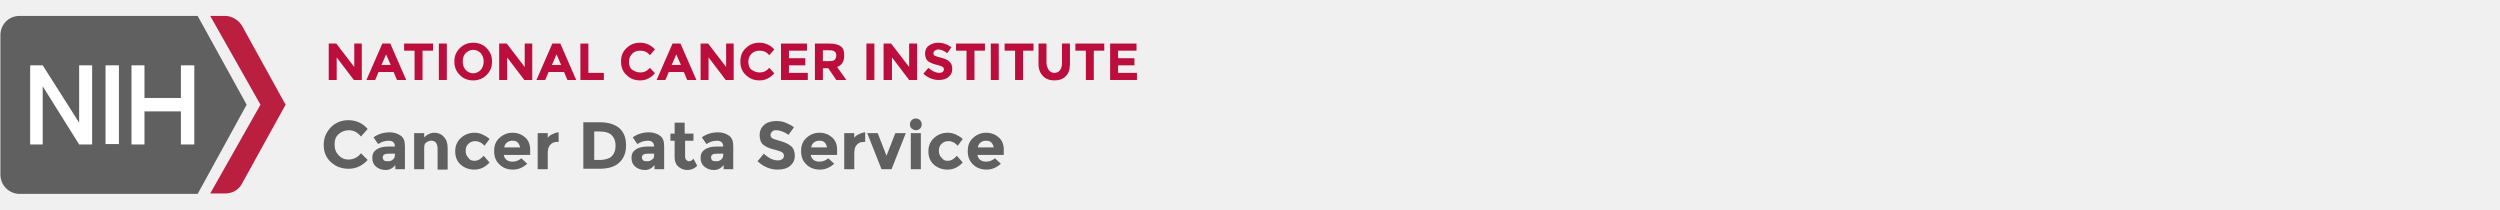
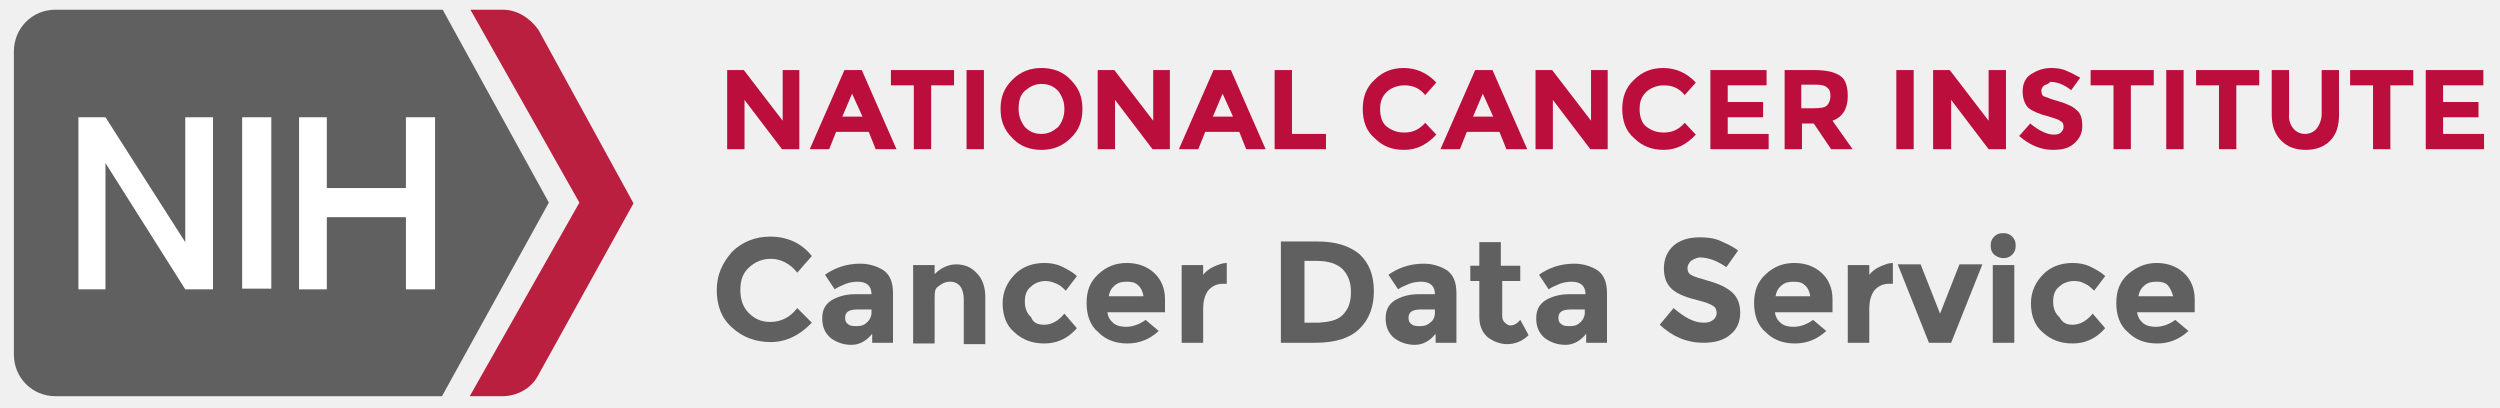
- <svg xmlns="http://www.w3.org/2000/svg" version="1.1" baseProfile="tiny" id="CBIIT_Cancer_Data_Service" x="0px" y="0px" viewBox="0 0 597 50" overflow="visible" xml:space="preserve">
+ <svg xmlns="http://www.w3.org/2000/svg" version="1.1" id="CBIIT_Cancer_Data_Service" x="0px" y="0px" viewBox="0 0 360.3 58.7" style="enable-background:new 0 0 360.3 58.7;" xml:space="preserve">
+   <style type="text/css">
+ 	.st0{fill:#606060;}
+ 	.st1{fill:#BB0E3D;}
+ 	.st2{fill:#BA1F40;}
+ 	.st3{fill:#606061;}
+ 	.st4{fill:#FFFFFF;}
+ </style>
  <g id="Cancer_Data_Service">
-     <path fill="#606060" d="M83.2,38.1c1.2,0,2.2-0.5,3-1.5l1.6,1.6c-1.3,1.4-2.8,2.1-4.5,2.1s-3.1-0.5-4.3-1.6s-1.7-2.5-1.7-4.1   c0-1.7,0.6-3,1.7-4.2c1.1-1.1,2.5-1.7,4.2-1.7c1.8,0,3.4,0.7,4.6,2.1l-1.6,1.8c-0.8-1-1.8-1.5-2.9-1.5c-0.9,0-1.7,0.3-2.4,0.9   c-0.7,0.6-1,1.4-1,2.5s0.3,1.9,0.9,2.5C81.5,37.8,82.3,38.1,83.2,38.1z" />
-     <path fill="#606060" d="M96.7,40.4h-2.3v-1c-0.6,0.8-1.4,1.2-2.3,1.2c-0.9,0-1.7-0.3-2.3-0.8c-0.6-0.5-0.9-1.2-0.9-2.1s0.3-1.5,1-2   c0.6-0.4,1.5-0.7,2.6-0.7h1.8v0c0-0.9-0.5-1.4-1.5-1.4c-0.4,0-0.9,0.1-1.3,0.2c-0.5,0.2-0.9,0.4-1.2,0.6l-1.1-1.6   c1.1-0.8,2.4-1.2,3.9-1.2c1,0,1.9,0.3,2.6,0.8c0.7,0.5,1,1.3,1,2.5V40.4z M94.3,37.1v-0.4h-1.5c-1,0-1.4,0.3-1.4,0.9   c0,0.3,0.1,0.5,0.3,0.7s0.6,0.2,1,0.2s0.8-0.1,1.1-0.4C94.1,37.9,94.3,37.5,94.3,37.1z" />
-     <path fill="#606060" d="M101.3,35.6v4.8h-2.4v-8.6h2.4v1c0.7-0.7,1.5-1.1,2.4-1.1c0.9,0,1.7,0.3,2.3,1c0.6,0.6,0.9,1.5,0.9,2.6v5.2   h-2.4v-4.9c0-1.3-0.5-2-1.5-2c-0.5,0-0.9,0.2-1.3,0.5S101.3,34.9,101.3,35.6z" />
-     <path fill="#606060" d="M113.3,38.4c0.8,0,1.5-0.4,2.2-1.2l1.4,1.6c-1.1,1.2-2.3,1.7-3.6,1.7c-1.3,0-2.4-0.4-3.3-1.2   c-0.9-0.8-1.3-1.9-1.3-3.2s0.5-2.4,1.4-3.2c0.9-0.8,2-1.2,3.2-1.2c0.6,0,1.2,0.1,1.9,0.4c0.6,0.3,1.2,0.6,1.7,1.1l-1.2,1.6   c-0.3-0.3-0.6-0.6-1-0.8c-0.4-0.2-0.8-0.3-1.2-0.3c-0.6,0-1.2,0.2-1.6,0.6c-0.5,0.4-0.7,1-0.7,1.7c0,0.7,0.2,1.3,0.7,1.7   C112.1,38.2,112.7,38.4,113.3,38.4z" />
-     <path fill="#606060" d="M125.9,39.1c-1,0.9-2.1,1.4-3.4,1.4s-2.4-0.4-3.2-1.2c-0.9-0.8-1.3-1.9-1.3-3.2c0-1.4,0.4-2.4,1.3-3.2   s1.9-1.2,3.1-1.2s2.2,0.4,3,1.1c0.8,0.7,1.2,1.7,1.2,2.9v1.3h-6.3c0.1,0.5,0.3,0.9,0.7,1.2s0.9,0.4,1.4,0.4c0.8,0,1.5-0.3,2.1-0.8   L125.9,39.1z M123.6,34c-0.3-0.3-0.7-0.4-1.2-0.4s-0.9,0.1-1.3,0.4c-0.4,0.3-0.6,0.7-0.7,1.2h3.8C124.1,34.7,123.9,34.3,123.6,34z" />
-     <path fill="#606060" d="M132.9,33.9c-0.7,0-1.2,0.3-1.6,0.8c-0.4,0.5-0.5,1.2-0.5,2v3.7h-2.4v-8.6h2.4v1.1c0.3-0.4,0.7-0.7,1.2-0.9   c0.5-0.2,0.9-0.4,1.4-0.4l0,2.3H132.9z" />
-     <path fill="#606060" d="M147.9,30.6c1.1,1,1.6,2.3,1.6,4.1c0,1.7-0.5,3.1-1.6,4.1c-1,1-2.6,1.5-4.8,1.5h-3.8V29.2h4   C145.3,29.2,146.8,29.7,147.9,30.6z M146.1,37.3c0.6-0.6,0.9-1.4,0.9-2.5s-0.3-1.9-0.9-2.5c-0.6-0.6-1.6-0.9-2.8-0.9h-1.4v6.8h1.6   C144.6,38.1,145.5,37.9,146.1,37.3z" />
-     <path fill="#606060" d="M158.6,40.4h-2.3v-1c-0.6,0.8-1.4,1.2-2.3,1.2c-0.9,0-1.7-0.3-2.3-0.8c-0.6-0.5-0.9-1.2-0.9-2.1   s0.3-1.5,1-2c0.6-0.4,1.5-0.7,2.6-0.7h1.8v0c0-0.9-0.5-1.4-1.5-1.4c-0.4,0-0.9,0.1-1.3,0.2c-0.5,0.2-0.9,0.4-1.2,0.6l-1.1-1.6   c1.1-0.8,2.4-1.2,3.9-1.2c1,0,1.9,0.3,2.6,0.8c0.7,0.5,1,1.3,1,2.5V40.4z M156.2,37.1v-0.4h-1.5c-1,0-1.4,0.3-1.4,0.9   c0,0.3,0.1,0.5,0.3,0.7s0.6,0.2,1,0.2s0.8-0.1,1.1-0.4C156.1,37.9,156.2,37.5,156.2,37.1z" />
-     <path fill="#606060" d="M163.6,33.5v3.9c0,0.3,0.1,0.6,0.3,0.8s0.4,0.3,0.6,0.3c0.4,0,0.8-0.2,1.1-0.6l0.9,1.7   c-0.7,0.7-1.5,1-2.4,1c-0.8,0-1.5-0.3-2.1-0.8c-0.6-0.5-0.9-1.3-0.9-2.2v-4h-1v-1.7h1v-2.6h2.4v2.6h2.1v1.7H163.6z" />
-     <path fill="#606060" d="M175.1,40.4h-2.3v-1c-0.6,0.8-1.4,1.2-2.3,1.2c-0.9,0-1.7-0.3-2.3-0.8c-0.6-0.5-0.9-1.2-0.9-2.1   s0.3-1.5,1-2c0.6-0.4,1.5-0.7,2.6-0.7h1.8v0c0-0.9-0.5-1.4-1.5-1.4c-0.4,0-0.9,0.1-1.3,0.2c-0.5,0.2-0.9,0.4-1.2,0.6l-1.1-1.6   c1.1-0.8,2.4-1.2,3.9-1.2c1,0,1.9,0.3,2.6,0.8c0.7,0.5,1,1.3,1,2.5V40.4z M172.7,37.1v-0.4h-1.5c-1,0-1.4,0.3-1.4,0.9   c0,0.3,0.1,0.5,0.3,0.7s0.6,0.2,1,0.2s0.8-0.1,1.1-0.4C172.5,37.9,172.7,37.5,172.7,37.1z" />
-     <path fill="#606060" d="M184.4,31.4c-0.2,0.2-0.4,0.5-0.4,0.8c0,0.3,0.1,0.6,0.4,0.8c0.3,0.2,1,0.4,2,0.7c1.1,0.3,1.9,0.7,2.5,1.2   c0.6,0.5,0.9,1.3,0.9,2.3s-0.4,1.8-1.1,2.4s-1.7,0.9-3,0.9c-1.8,0-3.4-0.7-4.8-2l1.5-1.8c1.2,1.1,2.3,1.6,3.3,1.6   c0.5,0,0.8-0.1,1.1-0.3c0.3-0.2,0.4-0.5,0.4-0.8s-0.1-0.6-0.4-0.8s-0.8-0.4-1.6-0.6c-1.3-0.3-2.3-0.7-2.9-1.2s-0.9-1.3-0.9-2.3   c0-1.1,0.4-1.9,1.1-2.5s1.7-0.9,2.9-0.9c0.7,0,1.5,0.1,2.2,0.4s1.4,0.6,2,1.1l-1.3,1.8c-1-0.7-2-1.1-3-1.1   C184.9,31.1,184.6,31.2,184.4,31.4z" />
-     <path fill="#606060" d="M199.2,39.1c-1,0.9-2.1,1.4-3.4,1.4s-2.4-0.4-3.2-1.2c-0.9-0.8-1.3-1.9-1.3-3.2c0-1.4,0.4-2.4,1.3-3.2   s1.9-1.2,3.1-1.2s2.2,0.4,3,1.1c0.8,0.7,1.2,1.7,1.2,2.9v1.3h-6.3c0.1,0.5,0.3,0.9,0.7,1.2s0.9,0.4,1.4,0.4c0.8,0,1.5-0.3,2.1-0.8   L199.2,39.1z M196.9,34c-0.3-0.3-0.7-0.4-1.2-0.4s-0.9,0.1-1.3,0.4c-0.4,0.3-0.6,0.7-0.7,1.2h3.8C197.4,34.7,197.2,34.3,196.9,34z" />
-     <path fill="#606060" d="M206.1,33.9c-0.7,0-1.2,0.3-1.6,0.8c-0.4,0.5-0.5,1.2-0.5,2v3.7h-2.4v-8.6h2.4v1.1c0.3-0.4,0.7-0.7,1.2-0.9   c0.5-0.2,0.9-0.4,1.4-0.4l0,2.3H206.1z" />
-     <path fill="#606060" d="M210.5,40.4l-3.4-8.6h2.5l2.1,5.4l2.1-5.4h2.5l-3.4,8.6H210.5z" />
-     <path fill="#606060" d="M217.7,30.7c-0.3-0.3-0.4-0.6-0.4-1s0.1-0.7,0.4-1c0.3-0.3,0.6-0.4,1-0.4s0.7,0.1,1,0.4   c0.3,0.3,0.4,0.6,0.4,1s-0.1,0.7-0.4,1c-0.3,0.3-0.6,0.4-1,0.4S218,30.9,217.7,30.7z M219.9,40.4h-2.4v-8.6h2.4V40.4z" />
-     <path fill="#606060" d="M226.3,38.4c0.8,0,1.5-0.4,2.2-1.2l1.4,1.6c-1.1,1.2-2.3,1.7-3.6,1.7c-1.3,0-2.4-0.4-3.3-1.2   c-0.9-0.8-1.3-1.9-1.3-3.2s0.5-2.4,1.4-3.2c0.9-0.8,2-1.2,3.2-1.2c0.6,0,1.2,0.1,1.9,0.4c0.6,0.3,1.2,0.6,1.7,1.1l-1.2,1.6   c-0.3-0.3-0.6-0.6-1-0.8c-0.4-0.2-0.8-0.3-1.2-0.3c-0.6,0-1.2,0.2-1.6,0.6c-0.5,0.4-0.7,1-0.7,1.7c0,0.7,0.2,1.3,0.7,1.7   C225.2,38.2,225.7,38.4,226.3,38.4z" />
-     <path fill="#606060" d="M239,39.1c-1,0.9-2.1,1.4-3.4,1.4s-2.4-0.4-3.2-1.2c-0.9-0.8-1.3-1.9-1.3-3.2c0-1.4,0.4-2.4,1.3-3.2   s1.9-1.2,3.1-1.2s2.2,0.4,3,1.1c0.8,0.7,1.2,1.7,1.2,2.9v1.3h-6.3c0.1,0.5,0.3,0.9,0.7,1.2s0.9,0.4,1.4,0.4c0.8,0,1.5-0.3,2.1-0.8   L239,39.1z M236.7,34c-0.3-0.3-0.7-0.4-1.2-0.4s-0.9,0.1-1.3,0.4c-0.4,0.3-0.6,0.7-0.7,1.2h3.8C237.2,34.7,237,34.3,236.7,34z" />
+     <path class="st0" d="M111,46.4c1.6,0,2.9-0.7,3.9-2l2.1,2.1c-1.7,1.8-3.7,2.8-5.9,2.8c-2.2,0-4.1-0.7-5.6-2.1   c-1.6-1.4-2.2-3.3-2.2-5.4c0-2.2,0.8-3.9,2.2-5.5c1.4-1.4,3.3-2.2,5.5-2.2c2.4,0,4.5,0.9,6,2.8l-2.1,2.4c-1-1.3-2.4-2-3.8-2   c-1.2,0-2.2,0.4-3.1,1.2c-0.9,0.8-1.3,1.8-1.3,3.3c0,1.4,0.4,2.5,1.2,3.3C108.8,46,109.8,46.4,111,46.4z" />
+     <path class="st0" d="M128.7,49.4h-3v-1.3c-0.8,1-1.8,1.6-3,1.6s-2.2-0.4-3-1c-0.8-0.7-1.2-1.6-1.2-2.8c0-1.2,0.4-2,1.3-2.6   c0.8-0.5,2-0.9,3.4-0.9h2.4l0,0c0-1.2-0.7-1.8-2-1.8c-0.5,0-1.2,0.1-1.7,0.3c-0.7,0.3-1.2,0.5-1.6,0.8l-1.4-2.1   c1.4-1,3.1-1.6,5.1-1.6c1.3,0,2.5,0.4,3.4,1c0.9,0.7,1.3,1.7,1.3,3.3C128.7,42.2,128.7,49.4,128.7,49.4z M125.6,45.1v-0.5h-2   c-1.3,0-1.8,0.4-1.8,1.2c0,0.4,0.1,0.7,0.4,0.9c0.3,0.3,0.8,0.3,1.3,0.3s1-0.1,1.4-0.5C125.3,46.2,125.6,45.6,125.6,45.1z" />
+     <path class="st0" d="M134.7,43.2v6.3h-3.1V38.2h3.1v1.3c0.9-0.9,2-1.4,3.1-1.4c1.2,0,2.2,0.4,3,1.3c0.8,0.8,1.2,2,1.2,3.4v6.8h-3.1   v-6.4c0-1.7-0.7-2.6-2-2.6c-0.7,0-1.2,0.3-1.7,0.7C134.7,41.6,134.7,42.2,134.7,43.2z" />
+     <path class="st0" d="M150.5,46.8c1,0,2-0.5,2.9-1.6l1.8,2.1c-1.4,1.6-3,2.2-4.7,2.2s-3.1-0.5-4.3-1.6c-1.2-1-1.7-2.5-1.7-4.2   s0.7-3.1,1.8-4.2s2.6-1.6,4.2-1.6c0.8,0,1.6,0.1,2.5,0.5c0.8,0.4,1.6,0.8,2.2,1.4l-1.6,2.1c-0.4-0.4-0.8-0.8-1.3-1s-1-0.4-1.6-0.4   c-0.8,0-1.6,0.3-2.1,0.8c-0.7,0.5-0.9,1.3-0.9,2.2c0,0.9,0.3,1.7,0.9,2.2C148.9,46.6,149.7,46.8,150.5,46.8z" />
+     <path class="st0" d="M167,47.7c-1.3,1.2-2.8,1.8-4.5,1.8c-1.7,0-3.1-0.5-4.2-1.6c-1.2-1-1.7-2.5-1.7-4.2c0-1.8,0.5-3.1,1.7-4.2   s2.5-1.6,4.1-1.6c1.6,0,2.9,0.5,3.9,1.4c1,0.9,1.6,2.2,1.6,3.8V45h-8.3c0.1,0.7,0.4,1.2,0.9,1.6c0.5,0.4,1.2,0.5,1.8,0.5   c1,0,2-0.4,2.8-1L167,47.7z M164,41.1c-0.4-0.4-0.9-0.5-1.6-0.5c-0.7,0-1.2,0.1-1.7,0.5c-0.5,0.4-0.8,0.9-0.9,1.6h5   C164.7,42,164.4,41.4,164,41.1z" />
+     <path class="st0" d="M176.2,40.9c-0.9,0-1.6,0.4-2.1,1c-0.5,0.7-0.7,1.6-0.7,2.6v4.9h-3.1V38.2h3.1v1.4c0.4-0.5,0.9-0.9,1.6-1.2   c0.7-0.3,1.2-0.5,1.8-0.5v3H176.2z" />
+     <path class="st0" d="M195.9,36.6c1.4,1.3,2.1,3,2.1,5.4c0,2.2-0.7,4.1-2.1,5.4c-1.3,1.3-3.4,2-6.3,2h-5V34.8h5.2   C192.5,34.8,194.4,35.4,195.9,36.6z M193.5,45.4c0.8-0.8,1.2-1.8,1.2-3.3c0-1.4-0.4-2.5-1.2-3.3c-0.8-0.8-2.1-1.2-3.7-1.2H188v8.9   h2.1C191.5,46.4,192.7,46.2,193.5,45.4z" />
+     <path class="st0" d="M209.9,49.4h-3v-1.3c-0.8,1-1.8,1.6-3,1.6c-1.2,0-2.2-0.4-3-1c-0.8-0.7-1.2-1.6-1.2-2.8c0-1.2,0.4-2,1.3-2.6   c0.8-0.5,2-0.9,3.4-0.9h2.4l0,0c0-1.2-0.7-1.8-2-1.8c-0.5,0-1.2,0.1-1.7,0.3c-0.7,0.3-1.2,0.5-1.6,0.8l-1.4-2.1   c1.4-1,3.1-1.6,5.1-1.6c1.3,0,2.5,0.4,3.4,1c0.9,0.7,1.3,1.7,1.3,3.3V49.4z M206.8,45.1v-0.5h-2c-1.3,0-1.8,0.4-1.8,1.2   c0,0.4,0.1,0.7,0.4,0.9c0.3,0.3,0.8,0.3,1.3,0.3c0.5,0,1-0.1,1.4-0.5C206.6,46.2,206.8,45.6,206.8,45.1z" />
+     <path class="st0" d="M216.5,40.4v5.1c0,0.4,0.1,0.8,0.4,1c0.3,0.3,0.5,0.4,0.8,0.4c0.5,0,1-0.3,1.4-0.8l1.2,2.2   c-0.9,0.9-2,1.3-3.1,1.3c-1,0-2-0.4-2.8-1c-0.8-0.7-1.2-1.7-1.2-2.9v-5.2h-1.3v-2.2h1.3v-3.4h3.1v3.4h2.8v2.2h-2.6V40.4z" />
+     <path class="st0" d="M231.6,49.4h-3v-1.3c-0.8,1-1.8,1.6-3,1.6c-1.2,0-2.2-0.4-3-1c-0.8-0.7-1.2-1.6-1.2-2.8c0-1.2,0.4-2,1.3-2.6   c0.8-0.5,2-0.9,3.4-0.9h2.4l0,0c0-1.2-0.7-1.8-2-1.8c-0.5,0-1.2,0.1-1.7,0.3c-0.7,0.3-1.2,0.5-1.6,0.8l-1.4-2.1   c1.4-1,3.1-1.6,5.1-1.6c1.3,0,2.5,0.4,3.4,1c0.9,0.7,1.3,1.7,1.3,3.3V49.4z M228.4,45.1v-0.5h-2c-1.3,0-1.8,0.4-1.8,1.2   c0,0.4,0.1,0.7,0.4,0.9c0.3,0.3,0.8,0.3,1.3,0.3c0.5,0,1-0.1,1.4-0.5C228.1,46.2,228.4,45.6,228.4,45.1z" />
+     <path class="st0" d="M243.7,37.6c-0.3,0.3-0.5,0.7-0.5,1c0,0.4,0.1,0.8,0.5,1c0.4,0.3,1.3,0.5,2.6,0.9c1.4,0.4,2.5,0.9,3.3,1.6   c0.8,0.7,1.2,1.7,1.2,3s-0.5,2.4-1.4,3.1c-0.9,0.8-2.2,1.2-3.9,1.2c-2.4,0-4.5-0.9-6.3-2.6l2-2.4c1.6,1.4,3,2.1,4.3,2.1   c0.7,0,1-0.1,1.4-0.4c0.4-0.3,0.5-0.7,0.5-1s-0.1-0.8-0.5-1c-0.4-0.3-1-0.5-2.1-0.8c-1.7-0.4-3-0.9-3.8-1.6c-0.8-0.7-1.2-1.7-1.2-3   c0-1.4,0.5-2.5,1.4-3.3c0.9-0.8,2.2-1.2,3.8-1.2c0.9,0,2,0.1,2.9,0.5s1.8,0.8,2.6,1.4l-1.7,2.4c-1.3-0.9-2.6-1.4-3.9-1.4   C244.4,37.2,244,37.4,243.7,37.6z" />
+     <path class="st0" d="M263.2,47.7c-1.3,1.2-2.8,1.8-4.5,1.8c-1.7,0-3.1-0.5-4.2-1.6c-1.2-1-1.7-2.5-1.7-4.2c0-1.8,0.5-3.1,1.7-4.2   s2.5-1.6,4.1-1.6c1.6,0,2.9,0.5,3.9,1.4c1,0.9,1.6,2.2,1.6,3.8V45h-8.3c0.1,0.7,0.4,1.2,0.9,1.6c0.5,0.4,1.2,0.5,1.8,0.5   c1,0,2-0.4,2.8-1L263.2,47.7z M260.1,41.1c-0.4-0.4-0.9-0.5-1.6-0.5s-1.2,0.1-1.7,0.5c-0.5,0.4-0.8,0.9-0.9,1.6h5   C260.8,42,260.5,41.4,260.1,41.1z" />
+     <path class="st0" d="M272.2,40.9c-0.9,0-1.6,0.4-2.1,1c-0.5,0.7-0.7,1.6-0.7,2.6v4.9h-3.1V38.2h3.1v1.4c0.4-0.5,0.9-0.9,1.6-1.2   c0.7-0.3,1.2-0.5,1.8-0.5v3H272.2z" />
+     <path class="st0" d="M278,49.4l-4.5-11.3h3.3l2.8,7.1l2.8-7.1h3.3l-4.5,11.3H278z" />
+     <path class="st0" d="M287.4,36.7c-0.4-0.4-0.5-0.8-0.5-1.3c0-0.5,0.1-0.9,0.5-1.3c0.4-0.4,0.8-0.5,1.3-0.5c0.5,0,0.9,0.1,1.3,0.5   c0.4,0.4,0.5,0.8,0.5,1.3c0,0.5-0.1,0.9-0.5,1.3c-0.4,0.4-0.8,0.5-1.3,0.5C288.2,37.2,287.8,37,287.4,36.7z M290.3,49.4h-3.1V38.2   h3.1V49.4z" />
+     <path class="st0" d="M298.7,46.8c1,0,2-0.5,2.9-1.6l1.8,2.1c-1.4,1.6-3,2.2-4.7,2.2s-3.1-0.5-4.3-1.6c-1.2-1-1.7-2.5-1.7-4.2   s0.7-3.1,1.8-4.2s2.6-1.6,4.2-1.6c0.8,0,1.6,0.1,2.5,0.5c0.8,0.4,1.6,0.8,2.2,1.4l-1.6,2.1c-0.4-0.4-0.8-0.8-1.3-1   c-0.5-0.3-1-0.4-1.6-0.4c-0.8,0-1.6,0.3-2.1,0.8c-0.7,0.5-0.9,1.3-0.9,2.2c0,0.9,0.3,1.7,0.9,2.2C297.3,46.6,297.9,46.8,298.7,46.8   z" />
+     <path class="st0" d="M315.4,47.7c-1.3,1.2-2.8,1.8-4.5,1.8s-3.1-0.5-4.2-1.6c-1.2-1-1.7-2.5-1.7-4.2c0-1.8,0.5-3.1,1.7-4.2   c1.2-1,2.5-1.6,4.1-1.6c1.6,0,2.9,0.5,3.9,1.4c1,0.9,1.6,2.2,1.6,3.8V45H308c0.1,0.7,0.4,1.2,0.9,1.6c0.5,0.4,1.2,0.5,1.8,0.5   c1,0,2-0.4,2.8-1L315.4,47.7z M312.4,41.1c-0.4-0.4-0.9-0.5-1.6-0.5c-0.7,0-1.2,0.1-1.7,0.5c-0.5,0.4-0.8,0.9-0.9,1.6h5   C313,42,312.7,41.4,312.4,41.1z" />
  </g>
  <g id="NCI_00000070092132803313263510000000782199851214801833_">
-     <path fill="#BB0E3D" d="M84.5,10.4h1.9v8.7h-1.9l-4.1-5.4v5.4h-1.9v-8.7h1.8l4.3,5.6V10.4z" />
-     <path fill="#BB0E3D" d="M94.8,19.1L94,17.2h-3.6l-0.8,1.9h-2.1l3.8-8.7h1.9l3.8,8.7L94.8,19.1L94.8,19.1z M92.2,13l-1.1,2.5h2.2   L92.2,13z" />
-     <path fill="#BB0E3D" d="M100.9,12.1v7H99v-7h-2.5v-1.7h6.9v1.7H100.9z" />
-     <path fill="#BB0E3D" d="M104.8,10.4h1.9v8.7h-1.9V10.4z" />
-     <path fill="#BB0E3D" d="M116.2,17.9c-0.9,0.9-2,1.3-3.2,1.3s-2.4-0.4-3.2-1.3c-0.9-0.9-1.3-1.9-1.3-3.2s0.4-2.3,1.3-3.2   c0.9-0.9,2-1.3,3.2-1.3s2.4,0.4,3.2,1.3c0.9,0.9,1.3,1.9,1.3,3.2S117.1,17,116.2,17.9z M115.5,14.7c0-0.8-0.2-1.4-0.7-2   c-0.5-0.5-1.1-0.8-1.8-0.8s-1.3,0.3-1.8,0.8c-0.5,0.5-0.7,1.2-0.7,2c0,0.8,0.2,1.4,0.7,2c0.5,0.5,1.1,0.8,1.8,0.8s1.3-0.3,1.8-0.8   C115.3,16.1,115.5,15.4,115.5,14.7z" />
-     <path fill="#BB0E3D" d="M125.2,10.4h1.9v8.7h-1.9l-4.1-5.4v5.4h-1.9v-8.7h1.8l4.3,5.6V10.4z" />
-     <path fill="#BB0E3D" d="M135.5,19.1l-0.8-1.9H131l-0.8,1.9h-2.1l3.8-8.7h1.9l3.8,8.7L135.5,19.1L135.5,19.1z M132.9,13l-1.1,2.5   h2.2L132.9,13z" />
-     <path fill="#BB0E3D" d="M138.6,19.1v-8.7h1.9v7h3.7v1.7L138.6,19.1L138.6,19.1z" />
-     <path fill="#BB0E3D" d="M152.9,17.3c1,0,1.7-0.4,2.3-1.1l1.2,1.3c-1,1.1-2.1,1.7-3.5,1.7s-2.4-0.4-3.3-1.3   c-0.9-0.8-1.3-1.9-1.3-3.2c0-1.3,0.4-2.4,1.3-3.2c0.9-0.9,2-1.3,3.2-1.3c1.4,0,2.6,0.5,3.6,1.6l-1.2,1.4c-0.6-0.8-1.4-1.1-2.3-1.1   c-0.7,0-1.4,0.2-1.9,0.7c-0.5,0.5-0.8,1.1-0.8,1.9s0.2,1.5,0.7,1.9C151.6,17.1,152.2,17.3,152.9,17.3z" />
-     <path fill="#BB0E3D" d="M164.1,19.1l-0.8-1.9h-3.6l-0.8,1.9h-2.1l3.8-8.7h1.9l3.8,8.7L164.1,19.1L164.1,19.1z M161.5,13l-1.1,2.5   h2.2L161.5,13z" />
-     <path fill="#BB0E3D" d="M173.3,10.4h1.9v8.7h-1.9l-4.1-5.4v5.4h-1.9v-8.7h1.8l4.3,5.6V10.4z" />
-     <path fill="#BB0E3D" d="M181.4,17.3c1,0,1.7-0.4,2.3-1.1l1.2,1.3c-1,1.1-2.1,1.7-3.5,1.7c-1.3,0-2.4-0.4-3.3-1.3   c-0.9-0.8-1.3-1.9-1.3-3.2c0-1.3,0.4-2.4,1.3-3.2c0.9-0.9,2-1.3,3.2-1.3c1.4,0,2.6,0.5,3.6,1.6l-1.2,1.4c-0.6-0.8-1.4-1.1-2.3-1.1   c-0.7,0-1.4,0.2-1.9,0.7c-0.5,0.5-0.8,1.1-0.8,1.9s0.2,1.5,0.7,1.9C180.1,17.1,180.7,17.3,181.4,17.3z" />
-     <path fill="#BB0E3D" d="M192.7,10.4v1.7h-4.3v1.8h3.9v1.7h-3.9v1.8h4.5v1.7h-6.4v-8.7H192.7z" />
-     <path fill="#BB0E3D" d="M201.6,13.3c0,1.4-0.6,2.3-1.7,2.7l2.2,3.1h-2.4l-1.9-2.8h-1.3v2.8h-1.9v-8.7h3.3c1.4,0,2.3,0.2,2.9,0.7   C201.4,11.5,201.6,12.2,201.6,13.3z M199.3,14.3c0.2-0.2,0.4-0.6,0.4-1c0-0.5-0.1-0.8-0.4-1c-0.2-0.2-0.7-0.3-1.3-0.3h-1.5v2.6h1.4   C198.6,14.6,199.1,14.5,199.3,14.3z" />
-     <path fill="#BB0E3D" d="M206.9,10.4h1.9v8.7h-1.9V10.4z" />
-     <path fill="#BB0E3D" d="M217.1,10.4h1.9v8.7h-1.9l-4.1-5.4v5.4H211v-8.7h1.8l4.3,5.6V10.4z" />
-     <path fill="#BB0E3D" d="M223.2,12.1c-0.2,0.2-0.3,0.4-0.3,0.6s0.1,0.5,0.3,0.6c0.2,0.1,0.8,0.3,1.6,0.5c0.8,0.2,1.5,0.5,1.9,0.9   c0.5,0.4,0.7,1,0.7,1.8c0,0.8-0.3,1.4-0.9,1.9c-0.6,0.5-1.4,0.7-2.3,0.7c-1.4,0-2.6-0.5-3.7-1.5l1.2-1.4c0.9,0.8,1.8,1.2,2.6,1.2   c0.4,0,0.6-0.1,0.8-0.2c0.2-0.2,0.3-0.4,0.3-0.6c0-0.3-0.1-0.5-0.3-0.6c-0.2-0.2-0.6-0.3-1.3-0.5c-1-0.2-1.8-0.6-2.2-0.9   s-0.7-1-0.7-1.8c0-0.8,0.3-1.5,0.9-1.9c0.6-0.4,1.3-0.7,2.2-0.7c0.6,0,1.2,0.1,1.7,0.3c0.6,0.2,1.1,0.5,1.5,0.8l-1,1.4   c-0.8-0.6-1.5-0.9-2.3-0.9C223.6,11.9,223.4,12,223.2,12.1z" />
-     <path fill="#BB0E3D" d="M232.7,12.1v7h-1.9v-7h-2.5v-1.7h6.9v1.7H232.7z" />
-     <path fill="#BB0E3D" d="M236.6,10.4h1.9v8.7h-1.9V10.4z" />
-     <path fill="#BB0E3D" d="M244.3,12.1v7h-1.9v-7h-2.5v-1.7h6.9v1.7H244.3z" />
-     <path fill="#BB0E3D" d="M250.5,16.8c0.3,0.4,0.8,0.6,1.3,0.6c0.5,0,1-0.2,1.3-0.6c0.3-0.4,0.5-1,0.5-1.6v-4.8h1.9v4.9   c0,1.3-0.3,2.2-1,2.9c-0.7,0.7-1.6,1-2.7,1c-1.1,0-2-0.3-2.7-1s-1.1-1.6-1.1-2.9v-4.9h1.9v4.8C250,15.9,250.2,16.4,250.5,16.8z" />
-     <path fill="#BB0E3D" d="M261.2,12.1v7h-1.9v-7h-2.5v-1.7h6.9v1.7H261.2z" />
-     <path fill="#BB0E3D" d="M271.4,10.4v1.7H267v1.8h3.9v1.7H267v1.8h4.5v1.7h-6.4v-8.7H271.4z" />
+     <path class="st1" d="M112.7,10.1h2.5v11.4h-2.5l-5.4-7.1v7.1h-2.5V10.1h2.4l5.6,7.3v-7.3H112.7z" />
+     <path class="st1" d="M126.2,21.5l-1-2.5h-4.7l-1,2.5h-2.8l5-11.4h2.5l5,11.4H126.2L126.2,21.5z M122.8,13.5l-1.4,3.3h2.9   L122.8,13.5z" />
+     <path class="st1" d="M134.2,12.3v9.2h-2.5v-9.2h-3.3v-2.2h9.1v2.2H134.2z" />
+     <path class="st1" d="M139.3,10.1h2.5v11.4h-2.5V10.1z" />
+     <path class="st1" d="M154.3,19.9c-1.2,1.2-2.6,1.7-4.2,1.7c-1.6,0-3.1-0.5-4.2-1.7c-1.2-1.2-1.7-2.5-1.7-4.2s0.5-3,1.7-4.2   s2.6-1.7,4.2-1.7c1.6,0,3.1,0.5,4.2,1.7c1.2,1.2,1.7,2.5,1.7,4.2S155.5,18.8,154.3,19.9z M153.4,15.7c0-1-0.3-1.8-0.9-2.6   c-0.7-0.7-1.4-1-2.4-1s-1.7,0.4-2.4,1s-0.9,1.6-0.9,2.6s0.3,1.8,0.9,2.6c0.7,0.7,1.4,1,2.4,1s1.7-0.4,2.4-1   C153.1,17.6,153.4,16.7,153.4,15.7z" />
+     <path class="st1" d="M166.1,10.1h2.5v11.4h-2.5l-5.4-7.1v7.1h-2.5V10.1h2.4l5.6,7.3v-7.3H166.1z" />
+     <path class="st1" d="M179.6,21.5l-1-2.5h-4.9l-1,2.5h-2.8l5-11.4h2.5l5,11.4H179.6L179.6,21.5z M176.2,13.5l-1.4,3.3h2.9   L176.2,13.5z" />
+     <path class="st1" d="M183.7,21.5V10.1h2.5v9.2h4.9v2.2L183.7,21.5L183.7,21.5z" />
+     <path class="st1" d="M202.4,19.1c1.3,0,2.2-0.5,3-1.4l1.6,1.7c-1.3,1.4-2.8,2.2-4.6,2.2s-3.1-0.5-4.3-1.7c-1.2-1-1.7-2.5-1.7-4.2   s0.5-3.1,1.7-4.2c1.2-1.2,2.6-1.7,4.2-1.7c1.8,0,3.4,0.7,4.7,2.1l-1.6,1.8c-0.8-1-1.8-1.4-3-1.4c-0.9,0-1.8,0.3-2.5,0.9   c-0.7,0.7-1,1.4-1,2.5s0.3,2,0.9,2.5C200.7,18.9,201.5,19.1,202.4,19.1z" />
+     <path class="st1" d="M217.1,21.5l-1-2.5h-4.7l-1,2.5h-2.8l5-11.4h2.5l5,11.4H217.1L217.1,21.5z M213.7,13.5l-1.4,3.3h2.9   L213.7,13.5z" />
+     <path class="st1" d="M229.2,10.1h2.5v11.4h-2.5l-5.4-7.1v7.1h-2.5V10.1h2.4l5.6,7.3v-7.3H229.2z" />
+     <path class="st1" d="M239.8,19.1c1.3,0,2.2-0.5,3-1.4l1.6,1.7c-1.3,1.4-2.8,2.2-4.6,2.2c-1.7,0-3.1-0.5-4.3-1.7   c-1.2-1-1.7-2.5-1.7-4.2s0.5-3.1,1.7-4.2c1.2-1.2,2.6-1.7,4.2-1.7c1.8,0,3.4,0.7,4.7,2.1l-1.6,1.8c-0.8-1-1.8-1.4-3-1.4   c-0.9,0-1.8,0.3-2.5,0.9c-0.7,0.7-1,1.4-1,2.5s0.3,2,0.9,2.5C238.1,18.9,238.9,19.1,239.8,19.1z" />
+     <path class="st1" d="M254.6,10.1v2.2H249v2.4h5.1v2.2H249v2.4h5.9v2.2h-8.4V10.1C246.5,10.1,254.6,10.1,254.6,10.1z" />
+     <path class="st1" d="M266.3,13.9c0,1.8-0.8,3-2.2,3.5l2.9,4.1h-3.1l-2.5-3.7h-1.7v3.7h-2.5V10.1h4.3c1.8,0,3,0.3,3.8,0.9   C266,11.5,266.3,12.5,266.3,13.9z M263.3,15.2c0.3-0.3,0.5-0.8,0.5-1.3c0-0.7-0.1-1-0.5-1.3c-0.3-0.3-0.9-0.4-1.7-0.4h-2v3.4h1.8   C262.4,15.6,263,15.5,263.3,15.2z" />
+     <path class="st1" d="M273.3,10.1h2.5v11.4h-2.5V10.1z" />
+     <path class="st1" d="M286.6,10.1h2.5v11.4h-2.5l-5.4-7.1v7.1h-2.6V10.1h2.4l5.6,7.3V10.1z" />
+     <path class="st1" d="M294.6,12.3c-0.3,0.3-0.4,0.5-0.4,0.8c0,0.3,0.1,0.7,0.4,0.8c0.3,0.1,1,0.4,2.1,0.7c1,0.3,2,0.7,2.5,1.2   c0.7,0.5,0.9,1.3,0.9,2.4c0,1-0.4,1.8-1.2,2.5s-1.8,0.9-3,0.9c-1.8,0-3.4-0.7-4.9-2l1.6-1.8c1.2,1,2.4,1.6,3.4,1.6   c0.5,0,0.8-0.1,1-0.3c0.3-0.3,0.4-0.5,0.4-0.8c0-0.4-0.1-0.7-0.4-0.8c-0.3-0.3-0.8-0.4-1.7-0.7c-1.3-0.3-2.4-0.8-2.9-1.2   s-0.9-1.3-0.9-2.4s0.4-2,1.2-2.5c0.8-0.5,1.7-0.9,2.9-0.9c0.8,0,1.6,0.1,2.2,0.4c0.8,0.3,1.4,0.7,2,1l-1.3,1.8c-1-0.8-2-1.2-3-1.2   C295.2,12.1,294.9,12.2,294.6,12.3z" />
+     <path class="st1" d="M307.1,12.3v9.2h-2.5v-9.2h-3.3v-2.2h9.1v2.2H307.1z" />
+     <path class="st1" d="M312.2,10.1h2.5v11.4h-2.5V10.1z" />
+     <path class="st1" d="M322.3,12.3v9.2h-2.5v-9.2h-3.3v-2.2h9.1v2.2H322.3z" />
+     <path class="st1" d="M330.5,18.5c0.4,0.5,1,0.8,1.7,0.8s1.3-0.3,1.7-0.8c0.4-0.5,0.7-1.3,0.7-2.1v-6.3h2.5v6.4   c0,1.7-0.4,2.9-1.3,3.8c-0.9,0.9-2.1,1.3-3.5,1.3c-1.4,0-2.6-0.4-3.5-1.3s-1.4-2.1-1.4-3.8v-6.4h2.5v6.3   C329.8,17.3,330.1,18,330.5,18.5z" />
+     <path class="st1" d="M344.5,12.3v9.2H342v-9.2h-3.3v-2.2h9.1v2.2H344.5z" />
+     <path class="st1" d="M357.9,10.1v2.2h-5.8v2.4h5.1v2.2h-5.1v2.4h5.9v2.2h-8.4V10.1C349.6,10.1,357.9,10.1,357.9,10.1z" />
  </g>
  <g id="NIH_Luggage_Tag_00000099630773664447301570000014605425803882886823_">
-     <path fill="#BA1F40" d="M57.7,6c-0.9-1.3-2.4-2.2-3.9-2.2h-3.6l12,21.2l-12,21.2h3.6c1.7,0,3.2-0.9,3.9-2.2L68.2,25L57.7,6z" />
-     <path fill="#606061" d="M58.9,25L47.2,3.8H4.7C2,3.8,0.1,5.9,0.1,8.4v33.3c0,2.5,2,4.6,4.6,4.6h42.5L58.9,25z" />
-     <rect x="25.2" y="15.6" fill="#FFFFFF" width="3.2" height="18.8" />
-     <polygon fill="#FFFFFF" points="18.9,15.6 18.9,29.3 10.2,15.6 7.2,15.6 7.2,34.5 10.2,34.5 10.2,20.6 18.9,34.5 22,34.5 22,15.6     " />
-     <polygon fill="#FFFFFF" points="43.2,15.6 43.2,23.4 34.5,23.4 34.5,15.6 31.4,15.6 31.4,34.5 34.5,34.5 34.5,26.6 43.2,26.6    43.2,34.5 46.4,34.5 46.4,15.6  " />
+     <path class="st2" d="M77.6,4.3c-1.2-1.7-3.1-2.9-5.1-2.9h-4.7l15.7,27.8L67.7,57.1h4.7c2.2,0,4.2-1.2,5.1-2.9l13.8-24.9L77.6,4.3z" />
+     <path class="st3" d="M79.1,29.2L63.8,1.4H8c-3.5,0-6,2.8-6,6v43.7c0,3.3,2.6,6,6,6h55.7L79.1,29.2z" />
+     <rect x="34.9" y="16.9" class="st4" width="4.2" height="24.7" />
+     <polygon class="st4" points="26.7,16.9 26.7,34.9 15.2,16.9 11.3,16.9 11.3,41.7 15.2,41.7 15.2,23.5 26.7,41.7 30.7,41.7    30.7,16.9  " />
+     <polygon class="st4" points="58.5,16.9 58.5,27.1 47.1,27.1 47.1,16.9 43.1,16.9 43.1,41.7 47.1,41.7 47.1,31.3 58.5,31.3    58.5,41.7 62.7,41.7 62.7,16.9  " />
  </g>
</svg>
